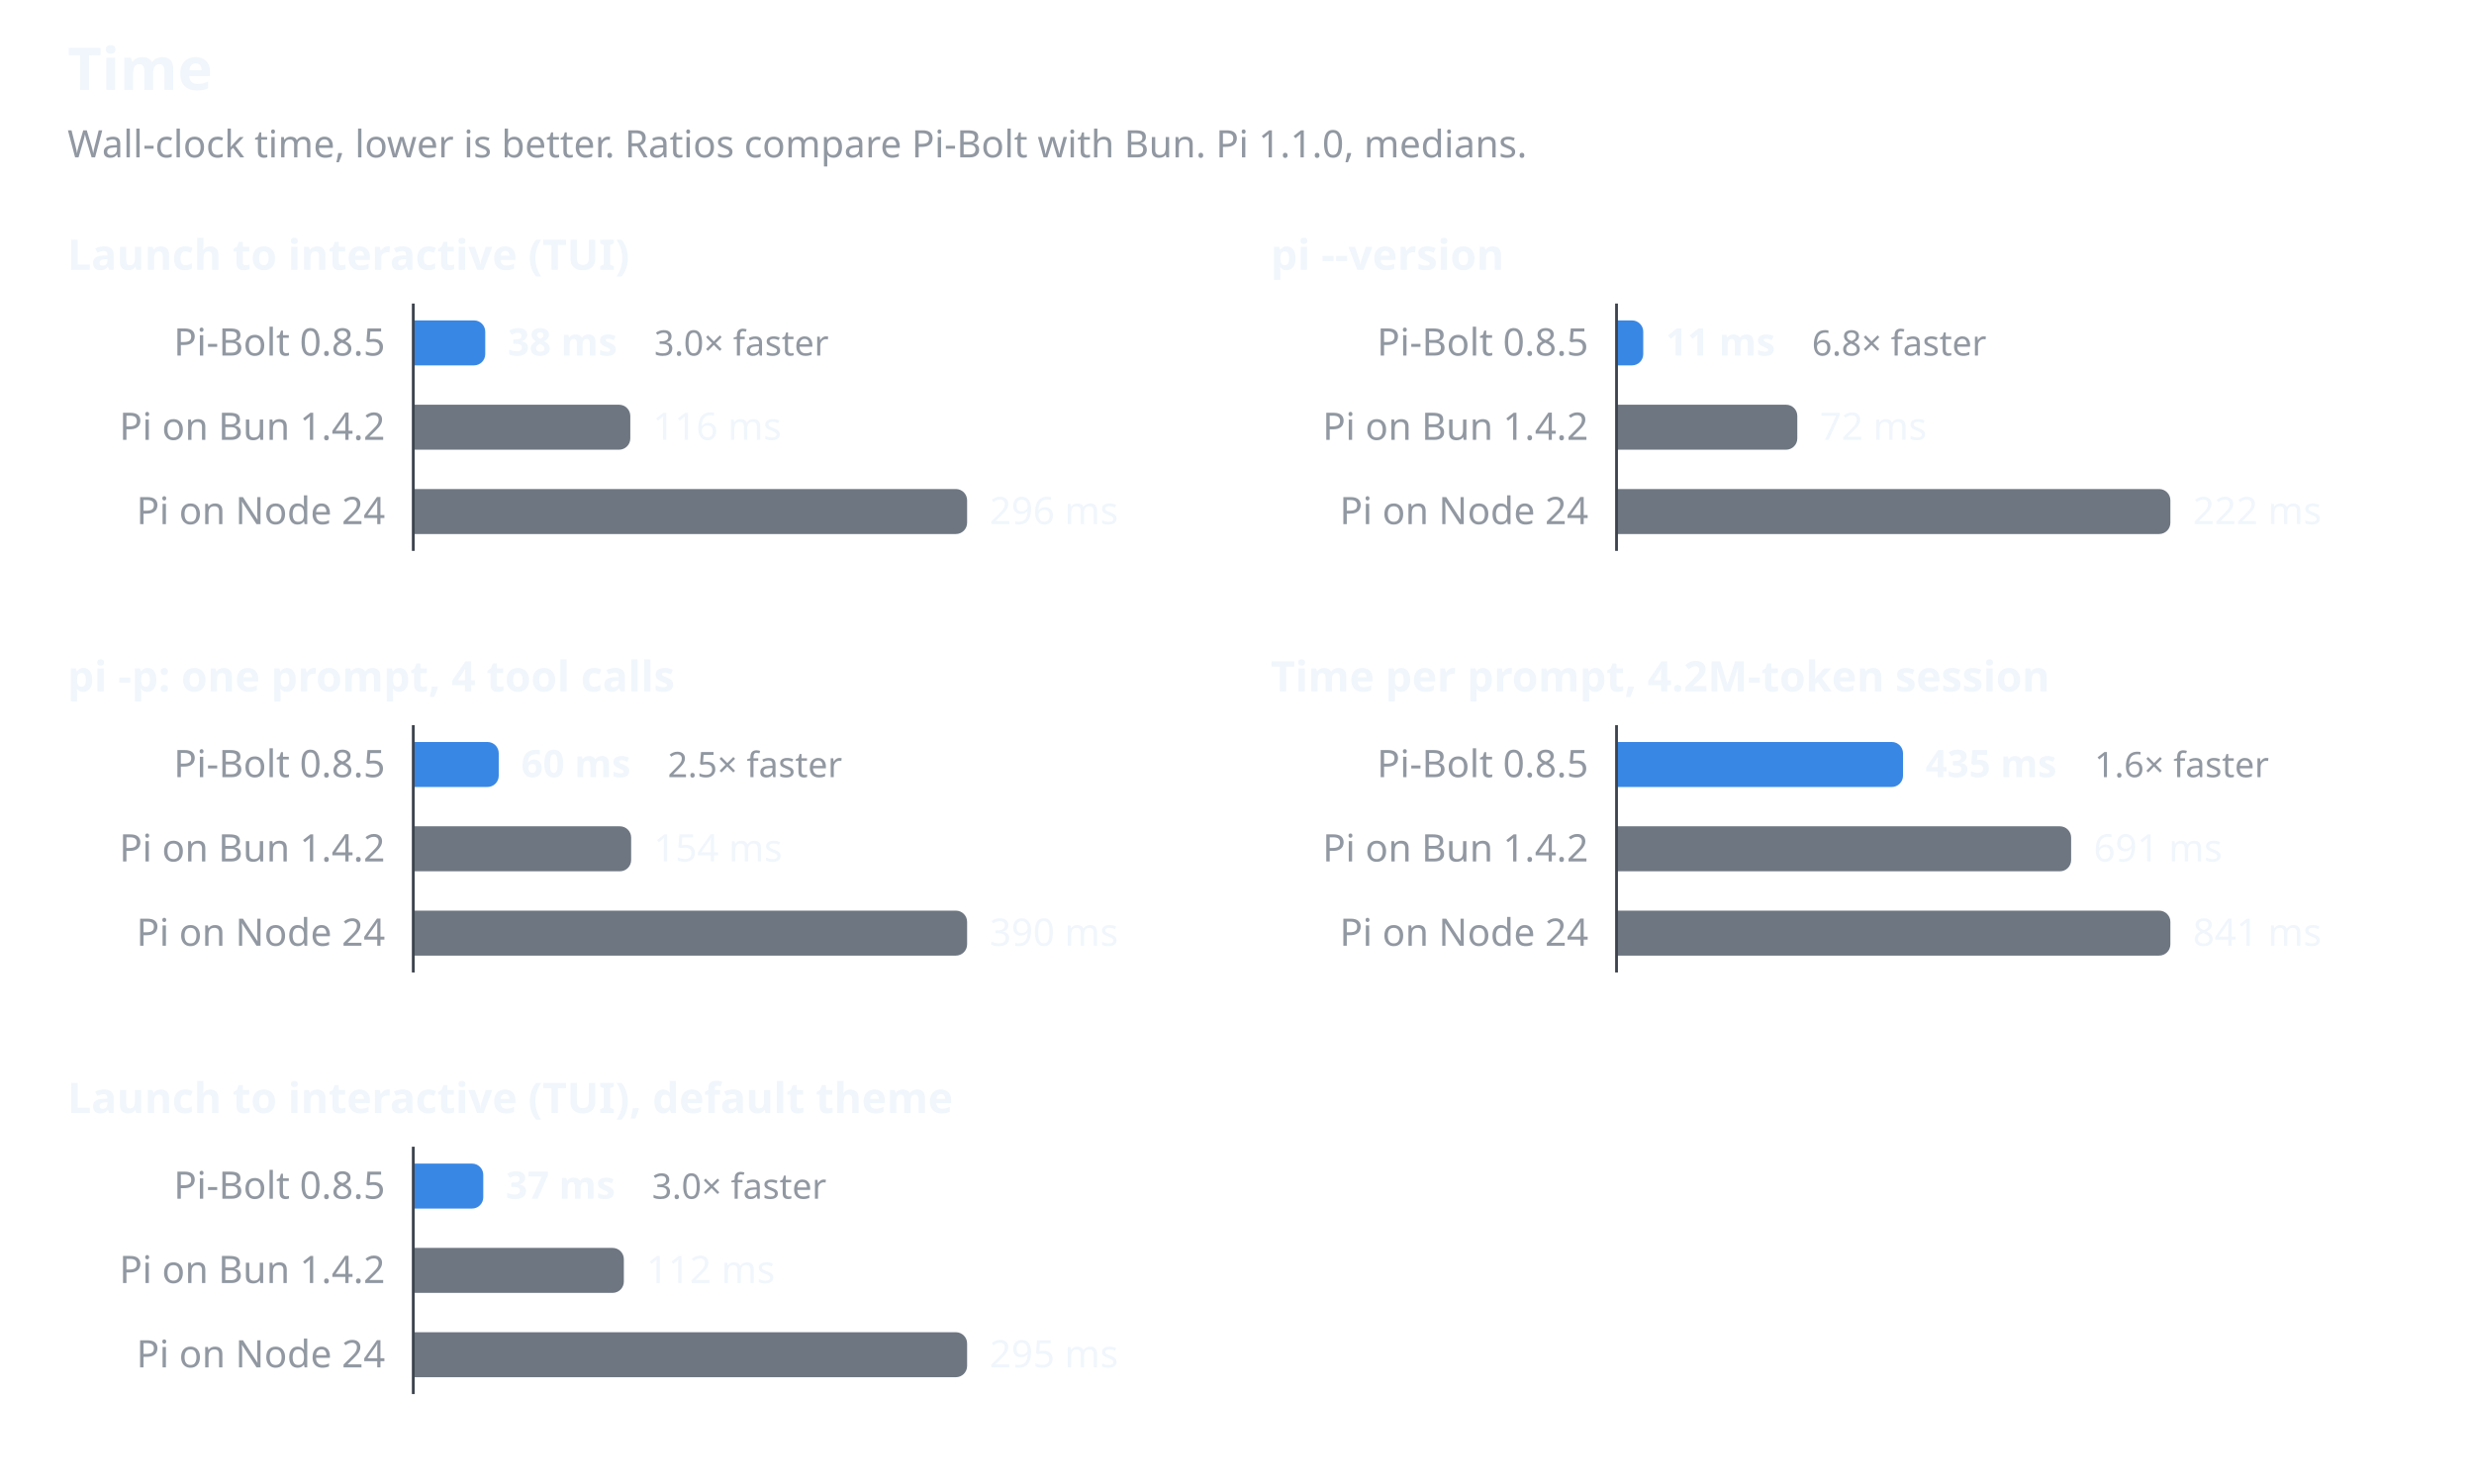
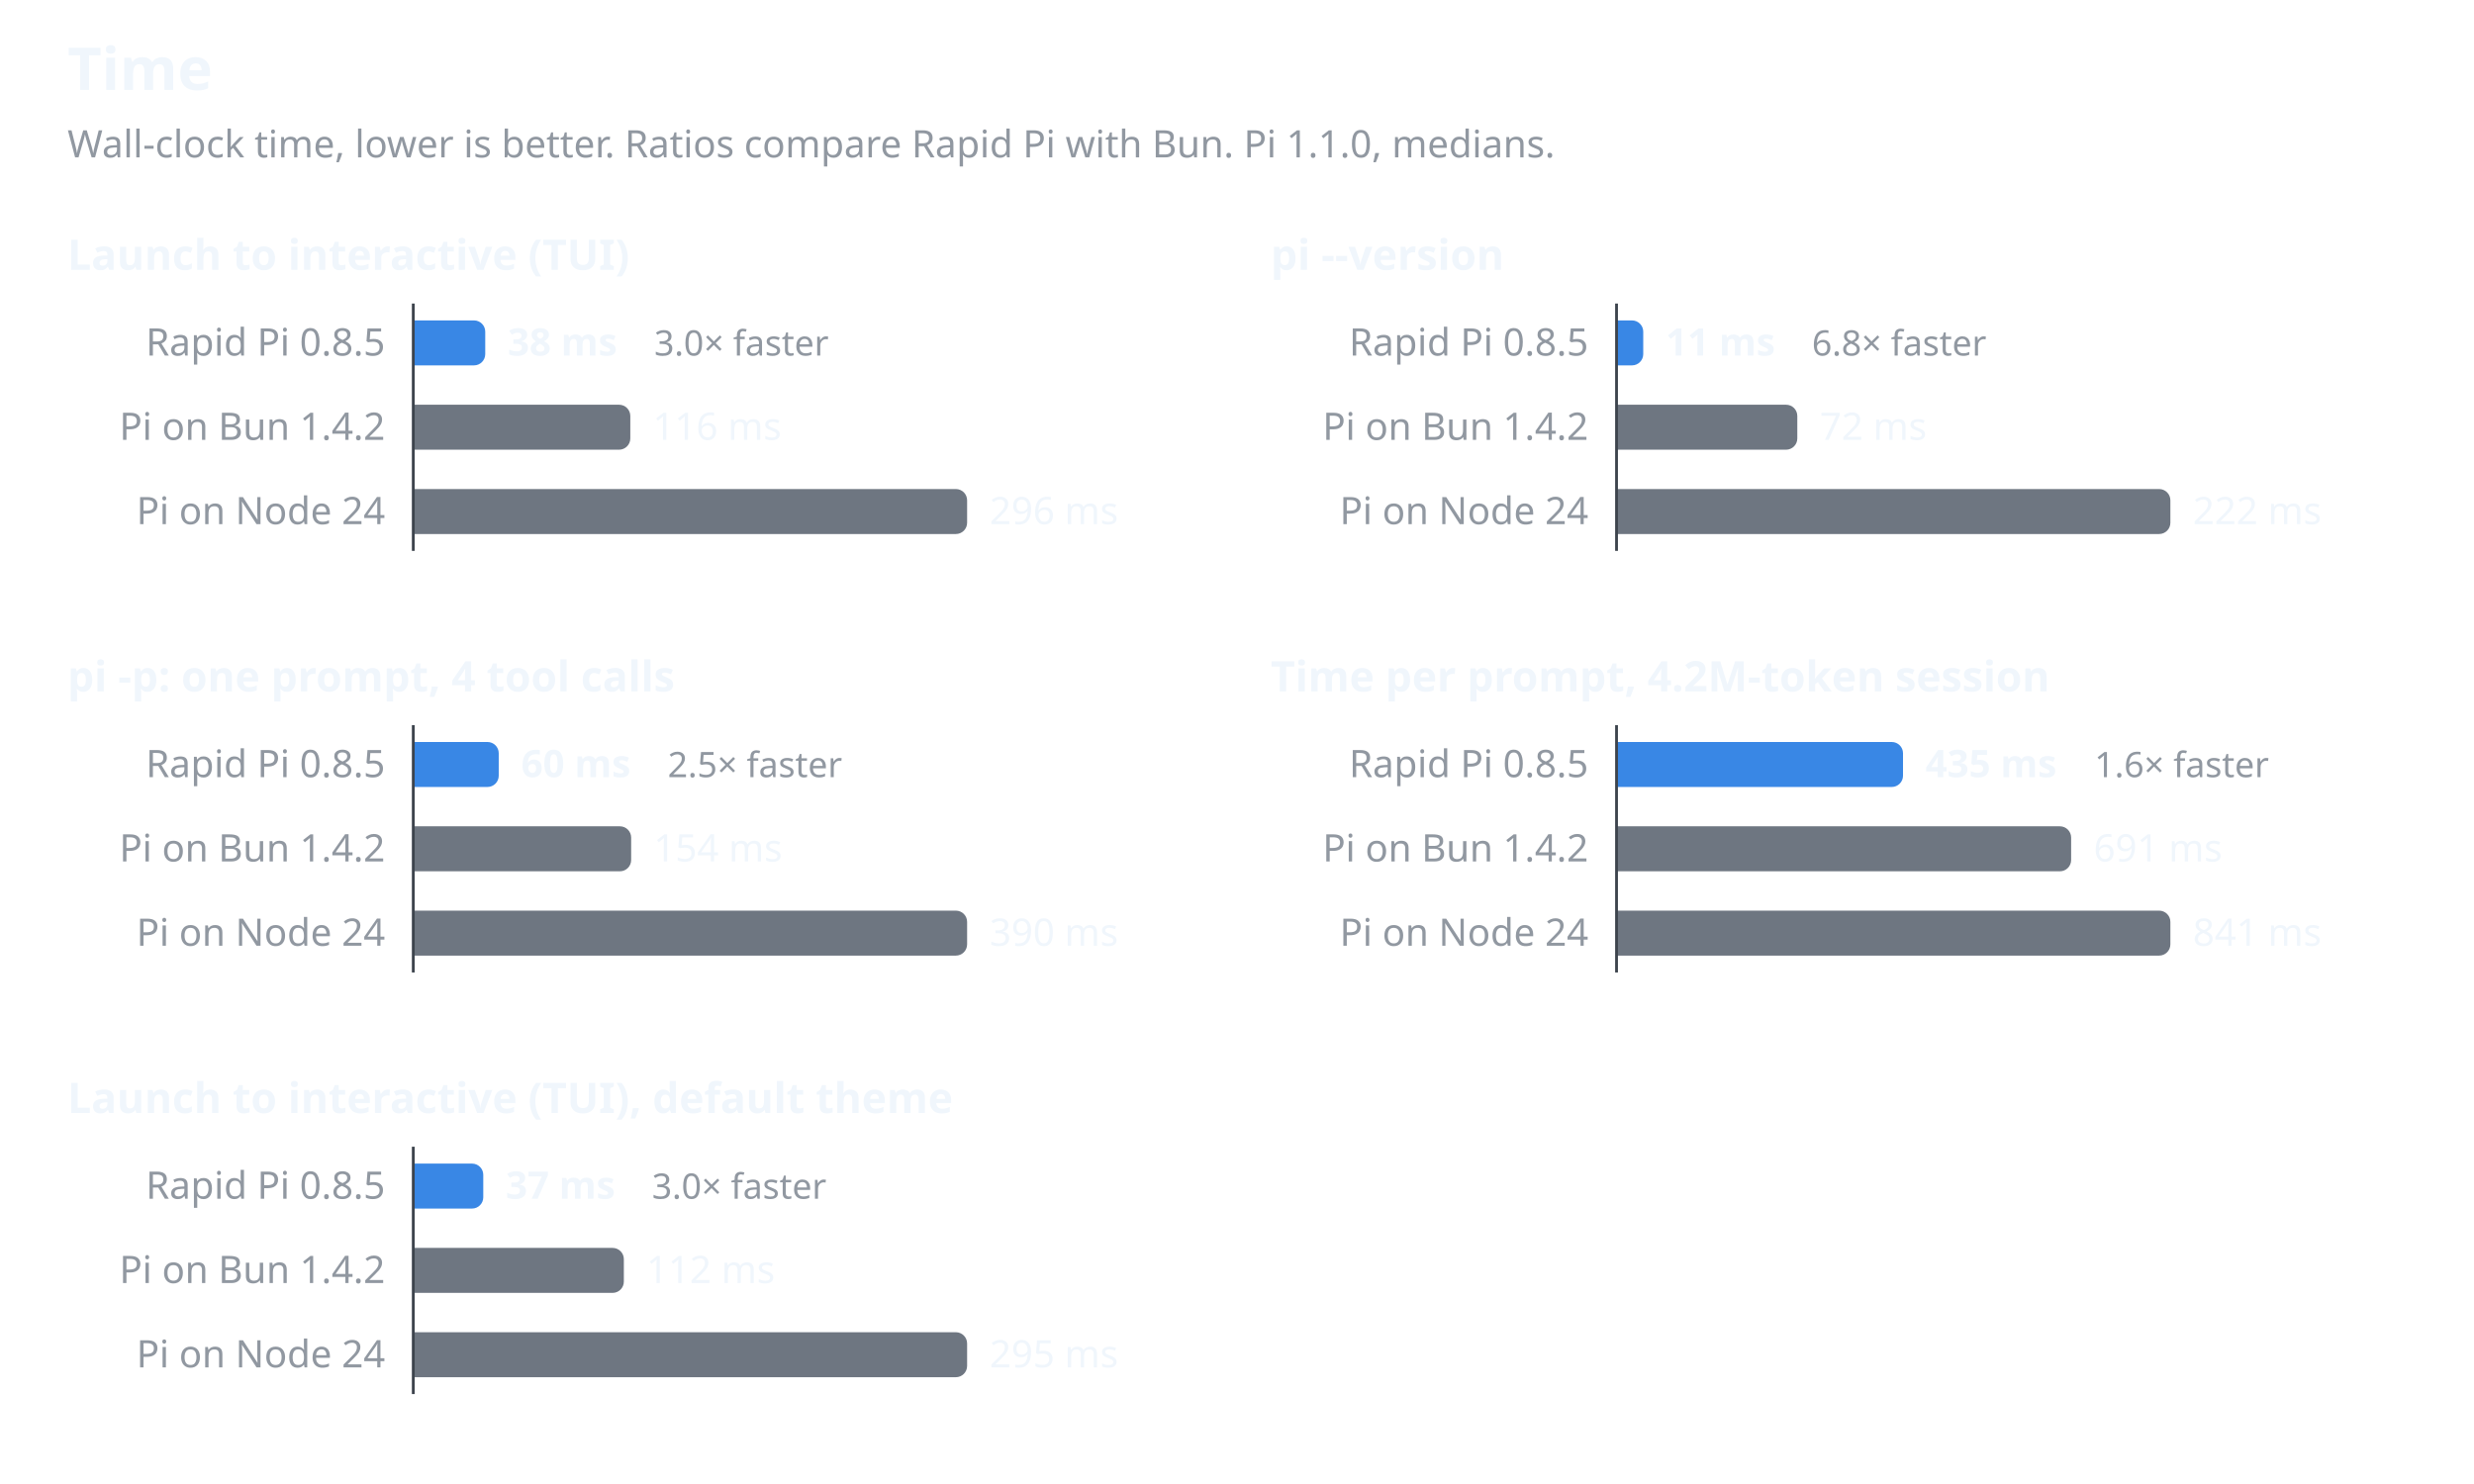
- <svg xmlns="http://www.w3.org/2000/svg" width="880" height="528" viewBox="0 0 880 528" role="img" aria-label="Time: Wall-clock time, lower is better. Ratios compare Pi-Bolt with Bun. Pi 1.1.0, medians.">
+ <svg xmlns="http://www.w3.org/2000/svg" width="880" height="528" viewBox="0 0 880 528" role="img" aria-label="Time: Wall-clock time, lower is better. Ratios compare Rapid Pi with Bun. Pi 1.1.0, medians.">
  <style>text{font-family:-apple-system, BlinkMacSystemFont, 'Segoe UI', 'Noto Sans', Helvetica, Arial, sans-serif}</style>
  <text x="24" y="32" font-size="21" font-weight="650" fill="#f0f6fc">Time</text>
-   <text x="24" y="56" font-size="13.5" fill="#9198a1">Wall-clock time, lower is better. Ratios compare Pi-Bolt with Bun. Pi 1.1.0, medians.</text>
+   <text x="24" y="56" font-size="13.5" fill="#9198a1">Wall-clock time, lower is better. Ratios compare Rapid Pi with Bun. Pi 1.1.0, medians.</text>
  <text x="24" y="96" font-size="15" font-weight="600" fill="#f0f6fc">Launch to interactive (TUI)</text>
-   <text x="137" y="126.5" font-size="13.5" text-anchor="end" fill="#9198a1">Pi-Bolt 0.8.5</text>
+   <text x="137" y="126.5" font-size="13.5" text-anchor="end" fill="#9198a1">Rapid Pi 0.8.5</text>
  <path d="M147,114 h21.6 a4,4 0 0 1 4,4 v8 a4,4 0 0 1 -4,4 h-21.6 z" fill="#3987e5" />
  <text x="180.6" y="126.5" font-size="13.5" font-weight="650" fill="#f0f6fc">38 ms</text>
  <text x="232.7" y="126.5" font-size="12.5" fill="#9198a1">3.0× faster</text>
  <text x="137" y="156.5" font-size="13.5" text-anchor="end" fill="#9198a1">Pi on Bun 1.4.2</text>
  <path d="M147,144 h73.2 a4,4 0 0 1 4,4 v8 a4,4 0 0 1 -4,4 h-73.2 z" fill="#6e7681" />
  <text x="232.2" y="156.5" font-size="13.5" font-weight="400" fill="#f0f6fc">116 ms</text>
  <text x="137" y="186.5" font-size="13.5" text-anchor="end" fill="#9198a1">Pi on Node 24</text>
  <path d="M147,174 h193.0 a4,4 0 0 1 4,4 v8 a4,4 0 0 1 -4,4 h-193.0 z" fill="#6e7681" />
  <text x="352.0" y="186.5" font-size="13.5" font-weight="400" fill="#f0f6fc">296 ms</text>
  <line x1="147" y1="108" x2="147" y2="196" stroke="#3d444d" />
  <text x="452" y="96" font-size="15" font-weight="600" fill="#f0f6fc">pi --version</text>
-   <text x="565" y="126.5" font-size="13.5" text-anchor="end" fill="#9198a1">Pi-Bolt 0.8.5</text>
+   <text x="565" y="126.5" font-size="13.5" text-anchor="end" fill="#9198a1">Rapid Pi 0.8.5</text>
  <path d="M575,114 h5.5 a4,4 0 0 1 4,4 v8 a4,4 0 0 1 -4,4 h-5.5 z" fill="#3987e5" />
  <text x="592.5" y="126.5" font-size="13.5" font-weight="650" fill="#f0f6fc">11 ms</text>
  <text x="644.5" y="126.5" font-size="12.5" fill="#9198a1">6.8× faster</text>
  <text x="565" y="156.5" font-size="13.5" text-anchor="end" fill="#9198a1">Pi on Bun 1.4.2</text>
  <path d="M575,144 h60.3 a4,4 0 0 1 4,4 v8 a4,4 0 0 1 -4,4 h-60.3 z" fill="#6e7681" />
  <text x="647.3" y="156.5" font-size="13.5" font-weight="400" fill="#f0f6fc">72 ms</text>
  <text x="565" y="186.5" font-size="13.5" text-anchor="end" fill="#9198a1">Pi on Node 24</text>
  <path d="M575,174 h193.0 a4,4 0 0 1 4,4 v8 a4,4 0 0 1 -4,4 h-193.0 z" fill="#6e7681" />
  <text x="780.0" y="186.5" font-size="13.5" font-weight="400" fill="#f0f6fc">222 ms</text>
  <line x1="575" y1="108" x2="575" y2="196" stroke="#3d444d" />
  <text x="24" y="246" font-size="15" font-weight="600" fill="#f0f6fc">pi -p: one prompt, 4 tool calls</text>
-   <text x="137" y="276.5" font-size="13.5" text-anchor="end" fill="#9198a1">Pi-Bolt 0.8.5</text>
+   <text x="137" y="276.5" font-size="13.5" text-anchor="end" fill="#9198a1">Rapid Pi 0.8.5</text>
  <path d="M147,264 h26.4 a4,4 0 0 1 4,4 v8 a4,4 0 0 1 -4,4 h-26.4 z" fill="#3987e5" />
  <text x="185.4" y="276.5" font-size="13.5" font-weight="650" fill="#f0f6fc">60 ms</text>
  <text x="237.5" y="276.5" font-size="12.5" fill="#9198a1">2.5× faster</text>
  <text x="137" y="306.5" font-size="13.5" text-anchor="end" fill="#9198a1">Pi on Bun 1.4.2</text>
  <path d="M147,294 h73.5 a4,4 0 0 1 4,4 v8 a4,4 0 0 1 -4,4 h-73.5 z" fill="#6e7681" />
  <text x="232.5" y="306.5" font-size="13.5" font-weight="400" fill="#f0f6fc">154 ms</text>
  <text x="137" y="336.5" font-size="13.5" text-anchor="end" fill="#9198a1">Pi on Node 24</text>
  <path d="M147,324 h193.0 a4,4 0 0 1 4,4 v8 a4,4 0 0 1 -4,4 h-193.0 z" fill="#6e7681" />
  <text x="352.0" y="336.5" font-size="13.5" font-weight="400" fill="#f0f6fc">390 ms</text>
  <line x1="147" y1="258" x2="147" y2="346" stroke="#3d444d" />
  <text x="452" y="246" font-size="15" font-weight="600" fill="#f0f6fc">Time per prompt, 4.2M-token session</text>
-   <text x="565" y="276.5" font-size="13.5" text-anchor="end" fill="#9198a1">Pi-Bolt 0.8.5</text>
+   <text x="565" y="276.5" font-size="13.5" text-anchor="end" fill="#9198a1">Rapid Pi 0.8.5</text>
  <path d="M575,264 h97.9 a4,4 0 0 1 4,4 v8 a4,4 0 0 1 -4,4 h-97.9 z" fill="#3987e5" />
  <text x="684.9" y="276.5" font-size="13.5" font-weight="650" fill="#f0f6fc">435 ms</text>
  <text x="745.0" y="276.5" font-size="12.5" fill="#9198a1">1.6× faster</text>
  <text x="565" y="306.5" font-size="13.5" text-anchor="end" fill="#9198a1">Pi on Bun 1.4.2</text>
  <path d="M575,294 h157.7 a4,4 0 0 1 4,4 v8 a4,4 0 0 1 -4,4 h-157.7 z" fill="#6e7681" />
  <text x="744.7" y="306.5" font-size="13.5" font-weight="400" fill="#f0f6fc">691 ms</text>
  <text x="565" y="336.5" font-size="13.5" text-anchor="end" fill="#9198a1">Pi on Node 24</text>
  <path d="M575,324 h193.0 a4,4 0 0 1 4,4 v8 a4,4 0 0 1 -4,4 h-193.0 z" fill="#6e7681" />
  <text x="780.0" y="336.5" font-size="13.5" font-weight="400" fill="#f0f6fc">841 ms</text>
  <line x1="575" y1="258" x2="575" y2="346" stroke="#3d444d" />
  <text x="24" y="396" font-size="15" font-weight="600" fill="#f0f6fc">Launch to interactive (TUI), default theme</text>
-   <text x="137" y="426.5" font-size="13.5" text-anchor="end" fill="#9198a1">Pi-Bolt 0.8.5</text>
+   <text x="137" y="426.5" font-size="13.5" text-anchor="end" fill="#9198a1">Rapid Pi 0.8.5</text>
  <path d="M147,414 h20.9 a4,4 0 0 1 4,4 v8 a4,4 0 0 1 -4,4 h-20.9 z" fill="#3987e5" />
  <text x="179.9" y="426.5" font-size="13.5" font-weight="650" fill="#f0f6fc">37 ms</text>
  <text x="231.9" y="426.5" font-size="12.5" fill="#9198a1">3.0× faster</text>
  <text x="137" y="456.5" font-size="13.5" text-anchor="end" fill="#9198a1">Pi on Bun 1.4.2</text>
  <path d="M147,444 h70.9 a4,4 0 0 1 4,4 v8 a4,4 0 0 1 -4,4 h-70.9 z" fill="#6e7681" />
  <text x="229.9" y="456.5" font-size="13.5" font-weight="400" fill="#f0f6fc">112 ms</text>
  <text x="137" y="486.5" font-size="13.5" text-anchor="end" fill="#9198a1">Pi on Node 24</text>
  <path d="M147,474 h193.0 a4,4 0 0 1 4,4 v8 a4,4 0 0 1 -4,4 h-193.0 z" fill="#6e7681" />
  <text x="352.0" y="486.5" font-size="13.5" font-weight="400" fill="#f0f6fc">295 ms</text>
  <line x1="147" y1="408" x2="147" y2="496" stroke="#3d444d" />
</svg>
